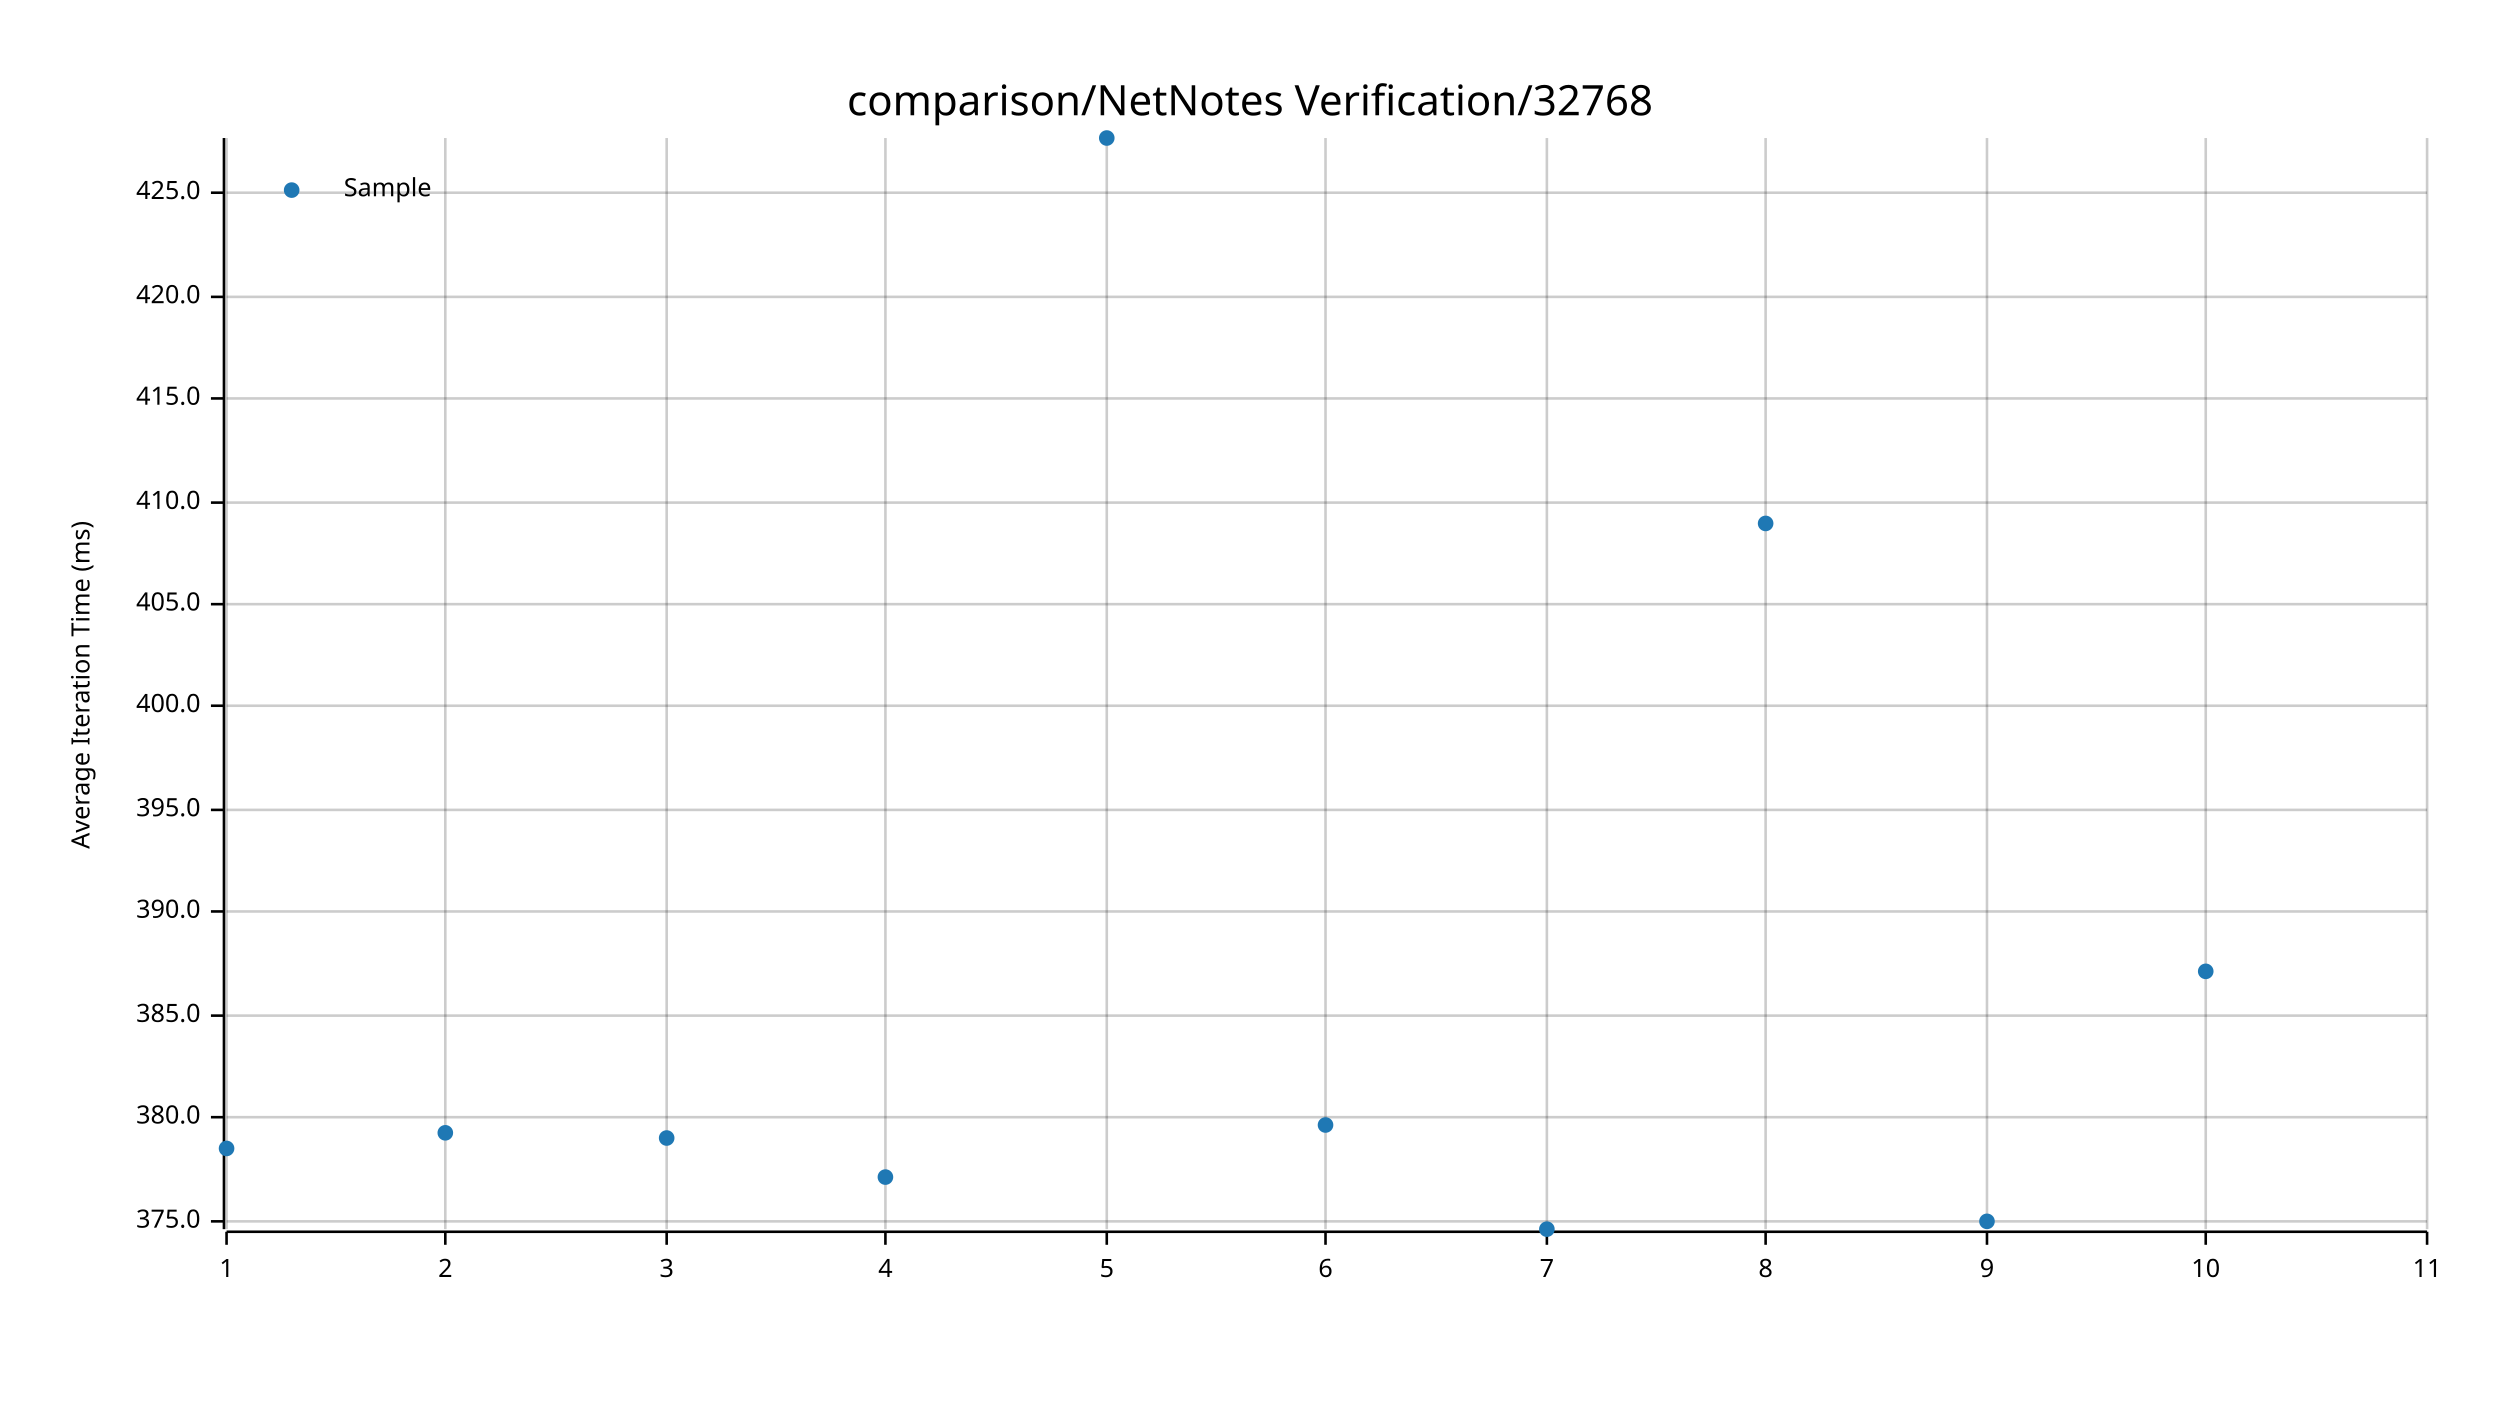
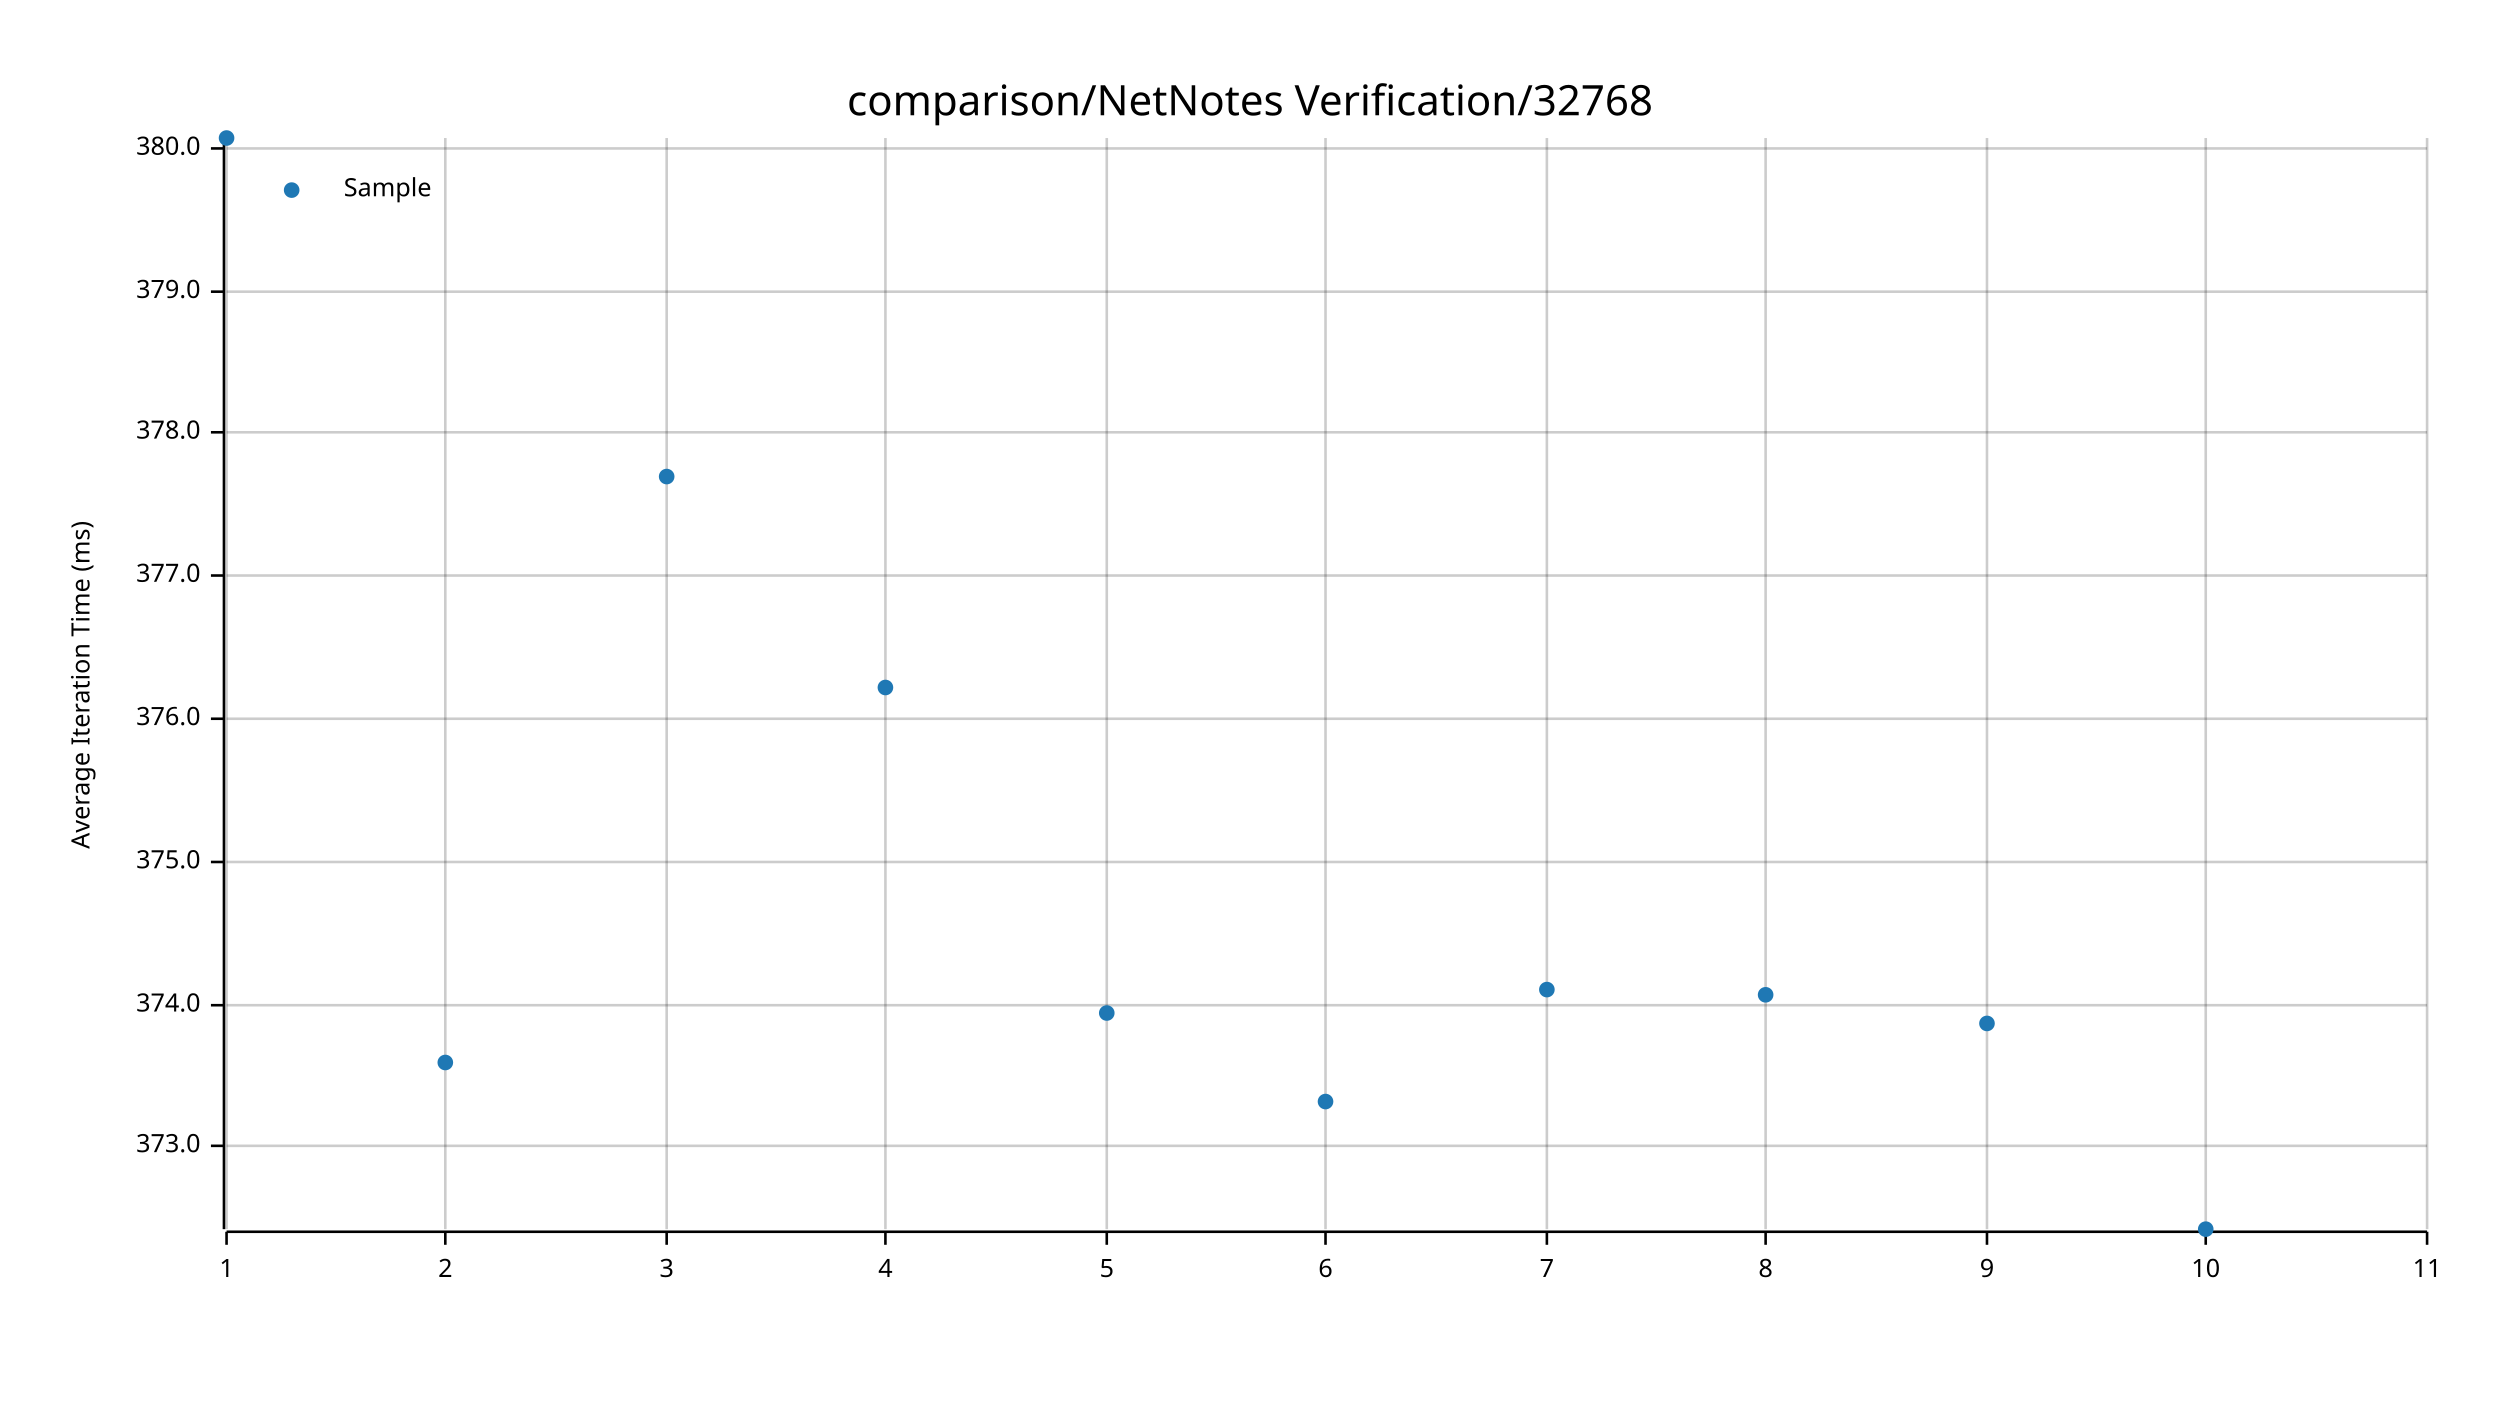
<svg xmlns="http://www.w3.org/2000/svg" width="960" height="540" viewBox="0 0 960 540">
  <text x="480" y="32" dy="0.76em" text-anchor="middle" font-family="sans-serif" font-size="16.129" opacity="1" fill="#000000">
comparison/NetNotes Verification/32768
</text>
  <text x="27" y="263" dy="0.76em" text-anchor="middle" font-family="sans-serif" font-size="9.677" opacity="1" fill="#000000" transform="rotate(270, 27, 263)">
Average Iteration Time (ms)
</text>
  <line opacity="0.2" stroke="#000000" stroke-width="1" x1="87" y1="472" x2="87" y2="53" />
  <line opacity="0.2" stroke="#000000" stroke-width="1" x1="171" y1="472" x2="171" y2="53" />
  <line opacity="0.2" stroke="#000000" stroke-width="1" x1="256" y1="472" x2="256" y2="53" />
  <line opacity="0.2" stroke="#000000" stroke-width="1" x1="340" y1="472" x2="340" y2="53" />
  <line opacity="0.2" stroke="#000000" stroke-width="1" x1="425" y1="472" x2="425" y2="53" />
  <line opacity="0.2" stroke="#000000" stroke-width="1" x1="509" y1="472" x2="509" y2="53" />
  <line opacity="0.2" stroke="#000000" stroke-width="1" x1="594" y1="472" x2="594" y2="53" />
  <line opacity="0.2" stroke="#000000" stroke-width="1" x1="678" y1="472" x2="678" y2="53" />
  <line opacity="0.2" stroke="#000000" stroke-width="1" x1="763" y1="472" x2="763" y2="53" />
  <line opacity="0.2" stroke="#000000" stroke-width="1" x1="847" y1="472" x2="847" y2="53" />
  <line opacity="0.2" stroke="#000000" stroke-width="1" x1="932" y1="472" x2="932" y2="53" />
-   <line opacity="0.2" stroke="#000000" stroke-width="1" x1="87" y1="469" x2="932" y2="469" />
-   <line opacity="0.2" stroke="#000000" stroke-width="1" x1="87" y1="429" x2="932" y2="429" />
-   <line opacity="0.2" stroke="#000000" stroke-width="1" x1="87" y1="390" x2="932" y2="390" />
-   <line opacity="0.2" stroke="#000000" stroke-width="1" x1="87" y1="350" x2="932" y2="350" />
-   <line opacity="0.2" stroke="#000000" stroke-width="1" x1="87" y1="311" x2="932" y2="311" />
-   <line opacity="0.2" stroke="#000000" stroke-width="1" x1="87" y1="271" x2="932" y2="271" />
-   <line opacity="0.2" stroke="#000000" stroke-width="1" x1="87" y1="232" x2="932" y2="232" />
-   <line opacity="0.2" stroke="#000000" stroke-width="1" x1="87" y1="193" x2="932" y2="193" />
-   <line opacity="0.2" stroke="#000000" stroke-width="1" x1="87" y1="153" x2="932" y2="153" />
-   <line opacity="0.2" stroke="#000000" stroke-width="1" x1="87" y1="114" x2="932" y2="114" />
-   <line opacity="0.2" stroke="#000000" stroke-width="1" x1="87" y1="74" x2="932" y2="74" />
+   <line opacity="0.2" stroke="#000000" stroke-width="1" x1="87" y1="440" x2="932" y2="440" />
+   <line opacity="0.2" stroke="#000000" stroke-width="1" x1="87" y1="386" x2="932" y2="386" />
+   <line opacity="0.2" stroke="#000000" stroke-width="1" x1="87" y1="331" x2="932" y2="331" />
+   <line opacity="0.2" stroke="#000000" stroke-width="1" x1="87" y1="276" x2="932" y2="276" />
+   <line opacity="0.2" stroke="#000000" stroke-width="1" x1="87" y1="221" x2="932" y2="221" />
+   <line opacity="0.2" stroke="#000000" stroke-width="1" x1="87" y1="166" x2="932" y2="166" />
+   <line opacity="0.2" stroke="#000000" stroke-width="1" x1="87" y1="112" x2="932" y2="112" />
+   <line opacity="0.2" stroke="#000000" stroke-width="1" x1="87" y1="57" x2="932" y2="57" />
  <polyline fill="none" opacity="1" stroke="#000000" stroke-width="1" points="86,53 86,472 " />
-   <text x="77" y="469" dy="0.5ex" text-anchor="end" font-family="sans-serif" font-size="9.677" opacity="1" fill="#000000">
+   <text x="77" y="440" dy="0.5ex" text-anchor="end" font-family="sans-serif" font-size="9.677" opacity="1" fill="#000000">
+ 373.0
+ </text>
+   <polyline fill="none" opacity="1" stroke="#000000" stroke-width="1" points="81,440 86,440 " />
+   <text x="77" y="386" dy="0.5ex" text-anchor="end" font-family="sans-serif" font-size="9.677" opacity="1" fill="#000000">
+ 374.0
+ </text>
+   <polyline fill="none" opacity="1" stroke="#000000" stroke-width="1" points="81,386 86,386 " />
+   <text x="77" y="331" dy="0.5ex" text-anchor="end" font-family="sans-serif" font-size="9.677" opacity="1" fill="#000000">
375.0
</text>
-   <polyline fill="none" opacity="1" stroke="#000000" stroke-width="1" points="81,469 86,469 " />
-   <text x="77" y="429" dy="0.5ex" text-anchor="end" font-family="sans-serif" font-size="9.677" opacity="1" fill="#000000">
+   <polyline fill="none" opacity="1" stroke="#000000" stroke-width="1" points="81,331 86,331 " />
+   <text x="77" y="276" dy="0.5ex" text-anchor="end" font-family="sans-serif" font-size="9.677" opacity="1" fill="#000000">
+ 376.0
+ </text>
+   <polyline fill="none" opacity="1" stroke="#000000" stroke-width="1" points="81,276 86,276 " />
+   <text x="77" y="221" dy="0.5ex" text-anchor="end" font-family="sans-serif" font-size="9.677" opacity="1" fill="#000000">
+ 377.0
+ </text>
+   <polyline fill="none" opacity="1" stroke="#000000" stroke-width="1" points="81,221 86,221 " />
+   <text x="77" y="166" dy="0.5ex" text-anchor="end" font-family="sans-serif" font-size="9.677" opacity="1" fill="#000000">
+ 378.0
+ </text>
+   <polyline fill="none" opacity="1" stroke="#000000" stroke-width="1" points="81,166 86,166 " />
+   <text x="77" y="112" dy="0.5ex" text-anchor="end" font-family="sans-serif" font-size="9.677" opacity="1" fill="#000000">
+ 379.0
+ </text>
+   <polyline fill="none" opacity="1" stroke="#000000" stroke-width="1" points="81,112 86,112 " />
+   <text x="77" y="57" dy="0.5ex" text-anchor="end" font-family="sans-serif" font-size="9.677" opacity="1" fill="#000000">
380.0
</text>
-   <polyline fill="none" opacity="1" stroke="#000000" stroke-width="1" points="81,429 86,429 " />
-   <text x="77" y="390" dy="0.5ex" text-anchor="end" font-family="sans-serif" font-size="9.677" opacity="1" fill="#000000">
- 385.0
- </text>
-   <polyline fill="none" opacity="1" stroke="#000000" stroke-width="1" points="81,390 86,390 " />
-   <text x="77" y="350" dy="0.5ex" text-anchor="end" font-family="sans-serif" font-size="9.677" opacity="1" fill="#000000">
- 390.0
- </text>
-   <polyline fill="none" opacity="1" stroke="#000000" stroke-width="1" points="81,350 86,350 " />
-   <text x="77" y="311" dy="0.5ex" text-anchor="end" font-family="sans-serif" font-size="9.677" opacity="1" fill="#000000">
- 395.0
- </text>
-   <polyline fill="none" opacity="1" stroke="#000000" stroke-width="1" points="81,311 86,311 " />
-   <text x="77" y="271" dy="0.5ex" text-anchor="end" font-family="sans-serif" font-size="9.677" opacity="1" fill="#000000">
- 400.0
- </text>
-   <polyline fill="none" opacity="1" stroke="#000000" stroke-width="1" points="81,271 86,271 " />
-   <text x="77" y="232" dy="0.5ex" text-anchor="end" font-family="sans-serif" font-size="9.677" opacity="1" fill="#000000">
- 405.0
- </text>
-   <polyline fill="none" opacity="1" stroke="#000000" stroke-width="1" points="81,232 86,232 " />
-   <text x="77" y="193" dy="0.5ex" text-anchor="end" font-family="sans-serif" font-size="9.677" opacity="1" fill="#000000">
- 410.0
- </text>
-   <polyline fill="none" opacity="1" stroke="#000000" stroke-width="1" points="81,193 86,193 " />
-   <text x="77" y="153" dy="0.5ex" text-anchor="end" font-family="sans-serif" font-size="9.677" opacity="1" fill="#000000">
- 415.0
- </text>
-   <polyline fill="none" opacity="1" stroke="#000000" stroke-width="1" points="81,153 86,153 " />
-   <text x="77" y="114" dy="0.5ex" text-anchor="end" font-family="sans-serif" font-size="9.677" opacity="1" fill="#000000">
- 420.0
- </text>
-   <polyline fill="none" opacity="1" stroke="#000000" stroke-width="1" points="81,114 86,114 " />
-   <text x="77" y="74" dy="0.5ex" text-anchor="end" font-family="sans-serif" font-size="9.677" opacity="1" fill="#000000">
- 425.0
- </text>
-   <polyline fill="none" opacity="1" stroke="#000000" stroke-width="1" points="81,74 86,74 " />
+   <polyline fill="none" opacity="1" stroke="#000000" stroke-width="1" points="81,57 86,57 " />
  <polyline fill="none" opacity="1" stroke="#000000" stroke-width="1" points="87,473 932,473 " />
  <text x="87" y="483" dy="0.76em" text-anchor="middle" font-family="sans-serif" font-size="9.677" opacity="1" fill="#000000">
1
</text>
  <polyline fill="none" opacity="1" stroke="#000000" stroke-width="1" points="87,473 87,478 " />
  <text x="171" y="483" dy="0.76em" text-anchor="middle" font-family="sans-serif" font-size="9.677" opacity="1" fill="#000000">
2
</text>
  <polyline fill="none" opacity="1" stroke="#000000" stroke-width="1" points="171,473 171,478 " />
  <text x="256" y="483" dy="0.76em" text-anchor="middle" font-family="sans-serif" font-size="9.677" opacity="1" fill="#000000">
3
</text>
  <polyline fill="none" opacity="1" stroke="#000000" stroke-width="1" points="256,473 256,478 " />
  <text x="340" y="483" dy="0.76em" text-anchor="middle" font-family="sans-serif" font-size="9.677" opacity="1" fill="#000000">
4
</text>
  <polyline fill="none" opacity="1" stroke="#000000" stroke-width="1" points="340,473 340,478 " />
  <text x="425" y="483" dy="0.76em" text-anchor="middle" font-family="sans-serif" font-size="9.677" opacity="1" fill="#000000">
5
</text>
  <polyline fill="none" opacity="1" stroke="#000000" stroke-width="1" points="425,473 425,478 " />
  <text x="509" y="483" dy="0.76em" text-anchor="middle" font-family="sans-serif" font-size="9.677" opacity="1" fill="#000000">
6
</text>
  <polyline fill="none" opacity="1" stroke="#000000" stroke-width="1" points="509,473 509,478 " />
  <text x="594" y="483" dy="0.76em" text-anchor="middle" font-family="sans-serif" font-size="9.677" opacity="1" fill="#000000">
7
</text>
  <polyline fill="none" opacity="1" stroke="#000000" stroke-width="1" points="594,473 594,478 " />
  <text x="678" y="483" dy="0.76em" text-anchor="middle" font-family="sans-serif" font-size="9.677" opacity="1" fill="#000000">
8
</text>
  <polyline fill="none" opacity="1" stroke="#000000" stroke-width="1" points="678,473 678,478 " />
  <text x="763" y="483" dy="0.76em" text-anchor="middle" font-family="sans-serif" font-size="9.677" opacity="1" fill="#000000">
9
</text>
  <polyline fill="none" opacity="1" stroke="#000000" stroke-width="1" points="763,473 763,478 " />
  <text x="847" y="483" dy="0.76em" text-anchor="middle" font-family="sans-serif" font-size="9.677" opacity="1" fill="#000000">
10
</text>
  <polyline fill="none" opacity="1" stroke="#000000" stroke-width="1" points="847,473 847,478 " />
  <text x="932" y="483" dy="0.76em" text-anchor="middle" font-family="sans-serif" font-size="9.677" opacity="1" fill="#000000">
11
</text>
  <polyline fill="none" opacity="1" stroke="#000000" stroke-width="1" points="932,473 932,478 " />
-   <circle cx="87" cy="441" r="3" opacity="1" fill="#1F78B4" stroke="none" stroke-width="1" />
-   <circle cx="171" cy="435" r="3" opacity="1" fill="#1F78B4" stroke="none" stroke-width="1" />
-   <circle cx="256" cy="437" r="3" opacity="1" fill="#1F78B4" stroke="none" stroke-width="1" />
-   <circle cx="340" cy="452" r="3" opacity="1" fill="#1F78B4" stroke="none" stroke-width="1" />
-   <circle cx="425" cy="53" r="3" opacity="1" fill="#1F78B4" stroke="none" stroke-width="1" />
-   <circle cx="509" cy="432" r="3" opacity="1" fill="#1F78B4" stroke="none" stroke-width="1" />
-   <circle cx="594" cy="472" r="3" opacity="1" fill="#1F78B4" stroke="none" stroke-width="1" />
-   <circle cx="678" cy="201" r="3" opacity="1" fill="#1F78B4" stroke="none" stroke-width="1" />
-   <circle cx="763" cy="469" r="3" opacity="1" fill="#1F78B4" stroke="none" stroke-width="1" />
-   <circle cx="847" cy="373" r="3" opacity="1" fill="#1F78B4" stroke="none" stroke-width="1" />
+   <circle cx="87" cy="53" r="3" opacity="1" fill="#1F78B4" stroke="none" stroke-width="1" />
+   <circle cx="171" cy="408" r="3" opacity="1" fill="#1F78B4" stroke="none" stroke-width="1" />
+   <circle cx="256" cy="183" r="3" opacity="1" fill="#1F78B4" stroke="none" stroke-width="1" />
+   <circle cx="340" cy="264" r="3" opacity="1" fill="#1F78B4" stroke="none" stroke-width="1" />
+   <circle cx="425" cy="389" r="3" opacity="1" fill="#1F78B4" stroke="none" stroke-width="1" />
+   <circle cx="509" cy="423" r="3" opacity="1" fill="#1F78B4" stroke="none" stroke-width="1" />
+   <circle cx="594" cy="380" r="3" opacity="1" fill="#1F78B4" stroke="none" stroke-width="1" />
+   <circle cx="678" cy="382" r="3" opacity="1" fill="#1F78B4" stroke="none" stroke-width="1" />
+   <circle cx="763" cy="393" r="3" opacity="1" fill="#1F78B4" stroke="none" stroke-width="1" />
+   <circle cx="847" cy="472" r="3" opacity="1" fill="#1F78B4" stroke="none" stroke-width="1" />
  <text x="132" y="68" dy="0.76em" text-anchor="start" font-family="sans-serif" font-size="9.677" opacity="1" fill="#000000">
Sample
</text>
  <circle cx="112" cy="73" r="3" opacity="1" fill="#1F78B4" stroke="none" stroke-width="1" />
</svg>
